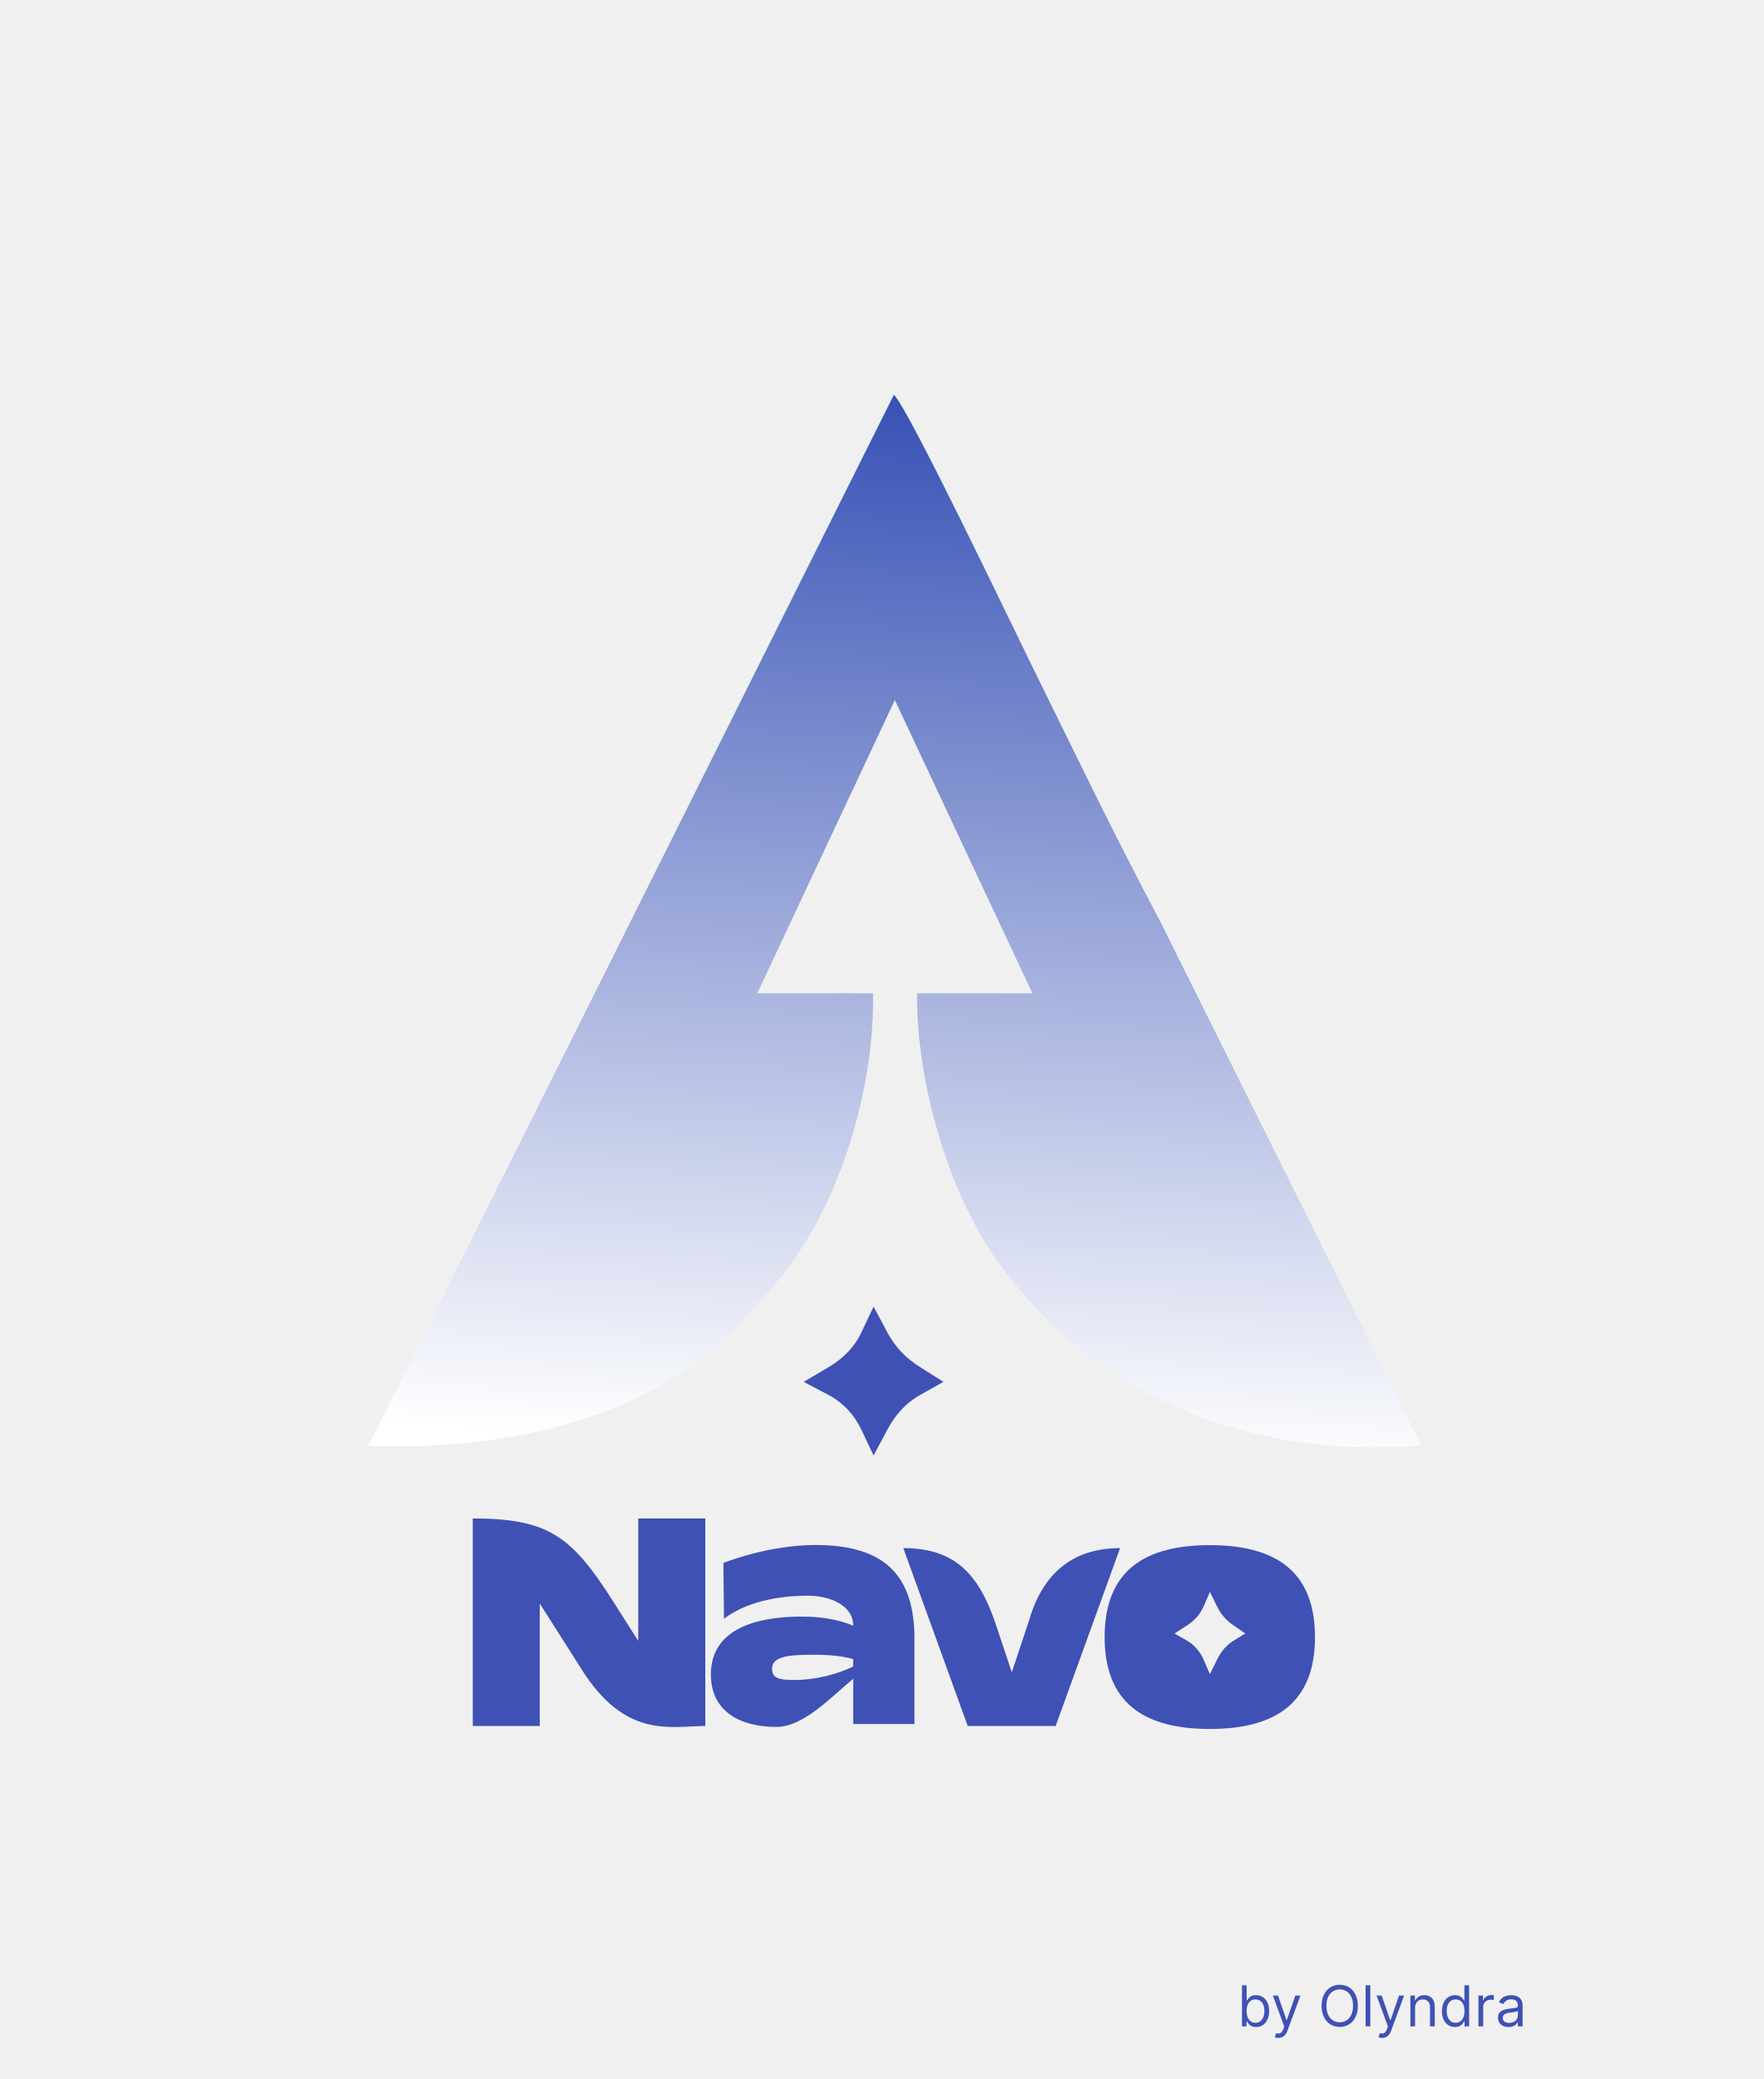
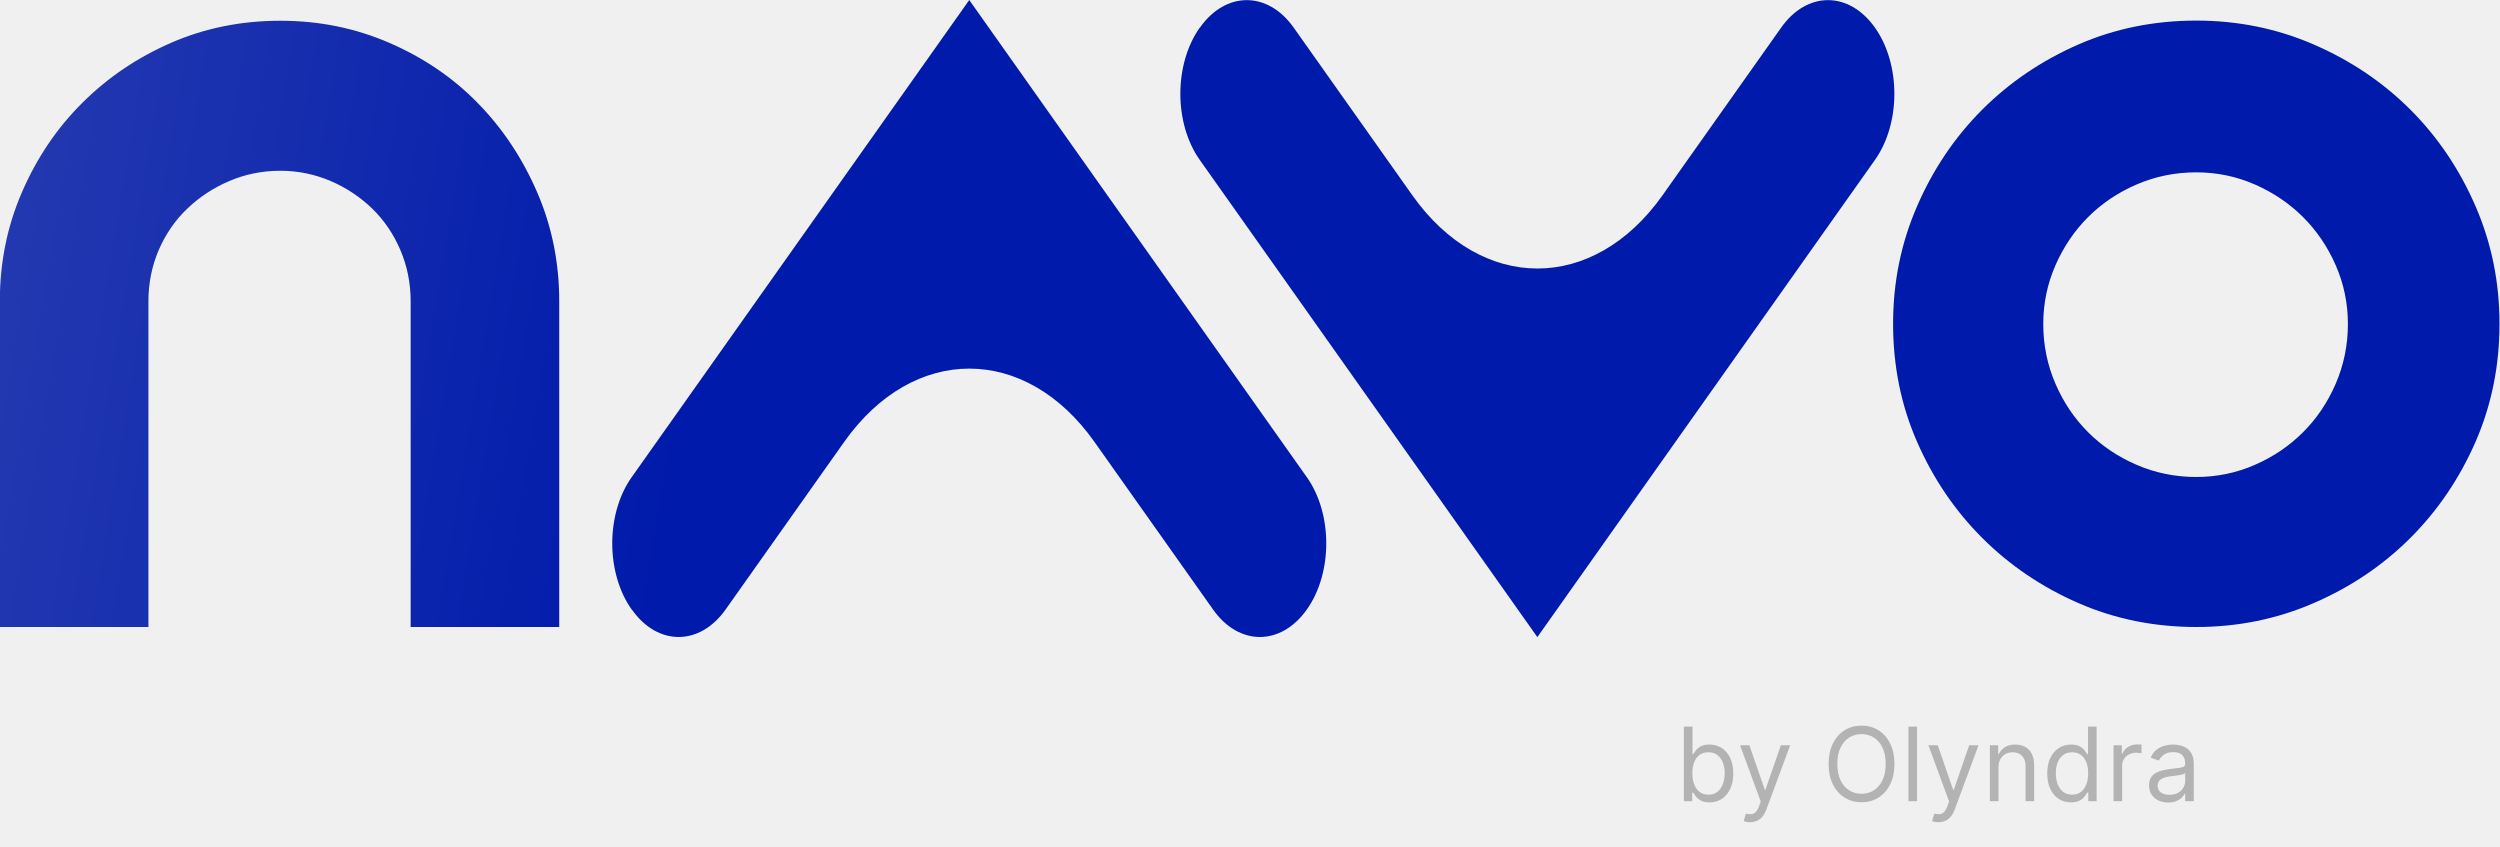
- <svg xmlns="http://www.w3.org/2000/svg" width="67" height="79" viewBox="0 0 67 79" fill="none">
-   <path fill-rule="evenodd" clip-rule="evenodd" d="M14 54.936C18.898 55.159 24.565 53.99 27.88 50.512C29.504 48.809 30.61 47.593 31.662 45.139C32.551 43.065 33.219 40.35 33.171 37.745H28.773L31.386 32.173L34 26.601L36.613 32.173L39.227 37.745H34.844C34.816 41.192 36.073 45.38 37.903 47.93C41.318 52.687 46.962 55.485 54 54.93L44.057 34.963C42.318 31.696 40.685 28.296 39.061 24.998C38.349 23.552 34.527 15.547 33.965 15L14 54.936H14Z" fill="url(#paint0_linear_735_2737)" />
-   <path d="M33.723 50.645C34.025 51.21 34.434 51.617 34.962 51.95L35.847 52.509L34.962 53.007C34.402 53.321 34.007 53.779 33.723 54.312L33.192 55.307L32.72 54.312C32.451 53.746 32.018 53.289 31.481 53.007L30.537 52.509L31.481 51.95C31.987 51.65 32.436 51.242 32.72 50.645L33.192 49.65L33.723 50.645Z" fill="#3F51B5" />
-   <path d="M24.251 57.7V62.353C23.93 61.848 23.609 61.343 23.288 60.838C21.724 58.377 20.834 57.7 17.963 57.7V65.587H20.509V60.933C21.032 61.756 21.555 62.578 22.078 63.401C23.758 66.102 25.492 65.586 26.798 65.586V57.699H24.251V57.7ZM46.24 61.04C46.392 61.353 46.599 61.578 46.867 61.762L47.315 62.071L46.867 62.346C46.583 62.519 46.384 62.773 46.24 63.067L45.971 63.617L45.732 63.067C45.596 62.755 45.377 62.502 45.105 62.346L44.627 62.071L45.105 61.762C45.361 61.596 45.589 61.37 45.732 61.04L45.971 60.49L46.24 61.04ZM39.103 61.563L38.444 63.547C38.234 62.919 38.024 62.29 37.814 61.661C37.172 59.776 36.247 58.826 34.321 58.826L36.769 65.586H40.11L42.558 58.826C41.363 58.826 39.776 59.248 39.103 61.562L39.103 61.563ZM45.967 65.699C48.464 65.699 49.963 64.708 49.963 62.207C49.963 59.705 48.464 58.714 45.967 58.714C43.469 58.714 41.971 59.705 41.971 62.207C41.971 64.708 43.469 65.699 45.967 65.699Z" fill="#3F51B5" />
-   <path d="M30.983 58.709C29.907 58.709 28.647 58.954 27.485 59.389L27.508 61.51C28.523 60.74 29.957 60.634 30.703 60.634C31.479 60.634 32.418 60.972 32.418 61.775C31.885 61.552 31.265 61.429 30.451 61.429C28.755 61.429 27.01 61.886 27.01 63.625C27.01 65.075 28.173 65.621 29.501 65.621C30.509 65.621 31.517 64.548 32.418 63.79V65.51H34.744V62.199C34.725 59.646 33.368 58.709 30.984 58.709L30.983 58.709ZM32.418 63.324C31.836 63.614 30.983 63.837 30.198 63.837C29.607 63.837 29.336 63.781 29.336 63.413C29.336 62.99 29.801 62.878 30.876 62.878C31.545 62.878 32.049 62.934 32.417 63.045V63.324H32.418Z" fill="#3F51B5" />
-   <path d="M47.189 77V75.44H47.368V76.016H47.384C47.397 75.996 47.415 75.97 47.438 75.938C47.462 75.906 47.496 75.878 47.541 75.853C47.585 75.828 47.646 75.815 47.722 75.815C47.82 75.815 47.907 75.84 47.982 75.889C48.057 75.938 48.116 76.008 48.158 76.098C48.2 76.189 48.221 76.295 48.221 76.418C48.221 76.542 48.2 76.649 48.158 76.74C48.116 76.831 48.058 76.901 47.983 76.951C47.908 77 47.822 77.024 47.725 77.024C47.65 77.024 47.59 77.012 47.544 76.987C47.499 76.962 47.464 76.933 47.44 76.901C47.416 76.868 47.397 76.842 47.384 76.82H47.362V77H47.189ZM47.365 76.415C47.365 76.503 47.378 76.581 47.404 76.649C47.43 76.716 47.468 76.769 47.518 76.807C47.567 76.844 47.628 76.863 47.7 76.863C47.776 76.863 47.838 76.843 47.889 76.803C47.939 76.763 47.977 76.71 48.003 76.642C48.029 76.574 48.042 76.498 48.042 76.415C48.042 76.333 48.029 76.259 48.004 76.193C47.979 76.126 47.941 76.074 47.89 76.035C47.84 75.996 47.777 75.976 47.7 75.976C47.627 75.976 47.566 75.995 47.516 76.032C47.466 76.069 47.429 76.12 47.403 76.186C47.378 76.251 47.365 76.328 47.365 76.415ZM48.57 77.439C48.54 77.439 48.513 77.436 48.489 77.431C48.465 77.427 48.448 77.422 48.439 77.417L48.485 77.259C48.529 77.27 48.567 77.274 48.601 77.271C48.634 77.268 48.664 77.253 48.69 77.226C48.716 77.2 48.74 77.157 48.762 77.097L48.796 77.006L48.363 75.83H48.558L48.881 76.762H48.893L49.216 75.83H49.411L48.914 77.171C48.892 77.231 48.864 77.281 48.831 77.321C48.798 77.361 48.76 77.39 48.716 77.41C48.673 77.429 48.624 77.439 48.57 77.439ZM51.592 76.22C51.592 76.385 51.562 76.527 51.503 76.647C51.443 76.766 51.362 76.859 51.258 76.924C51.155 76.989 51.036 77.021 50.903 77.021C50.77 77.021 50.652 76.989 50.548 76.924C50.445 76.859 50.363 76.766 50.304 76.647C50.245 76.527 50.215 76.385 50.215 76.22C50.215 76.056 50.245 75.913 50.304 75.794C50.363 75.674 50.445 75.581 50.548 75.516C50.652 75.451 50.77 75.419 50.903 75.419C51.036 75.419 51.155 75.451 51.258 75.516C51.362 75.581 51.443 75.674 51.503 75.794C51.562 75.913 51.592 76.056 51.592 76.22ZM51.409 76.22C51.409 76.085 51.386 75.971 51.341 75.878C51.297 75.785 51.236 75.715 51.159 75.667C51.083 75.62 50.998 75.596 50.903 75.596C50.809 75.596 50.723 75.62 50.647 75.667C50.57 75.715 50.51 75.785 50.465 75.878C50.42 75.971 50.398 76.085 50.398 76.22C50.398 76.355 50.42 76.469 50.465 76.562C50.51 76.655 50.57 76.725 50.647 76.773C50.723 76.821 50.809 76.845 50.903 76.845C50.998 76.845 51.083 76.821 51.159 76.773C51.236 76.725 51.297 76.655 51.341 76.562C51.386 76.469 51.409 76.355 51.409 76.22ZM52.065 75.44V77H51.885V75.44H52.065ZM52.51 77.439C52.479 77.439 52.452 77.436 52.428 77.431C52.404 77.427 52.388 77.422 52.379 77.417L52.424 77.259C52.468 77.27 52.507 77.274 52.54 77.271C52.574 77.268 52.603 77.253 52.629 77.226C52.656 77.2 52.68 77.157 52.702 77.097L52.735 77.006L52.303 75.83H52.497L52.82 76.762H52.833L53.155 75.83H53.35L52.854 77.171C52.831 77.231 52.804 77.281 52.771 77.321C52.738 77.361 52.7 77.39 52.656 77.41C52.613 77.429 52.564 77.439 52.51 77.439ZM53.767 76.296V77H53.588V75.83H53.761V76.013H53.776C53.804 75.954 53.846 75.906 53.901 75.87C53.957 75.833 54.029 75.815 54.118 75.815C54.197 75.815 54.266 75.831 54.326 75.864C54.385 75.896 54.431 75.944 54.464 76.01C54.497 76.075 54.514 76.157 54.514 76.257V77H54.334V76.269C54.334 76.177 54.31 76.105 54.262 76.054C54.215 76.002 54.149 75.976 54.066 75.976C54.008 75.976 53.957 75.989 53.912 76.014C53.867 76.039 53.832 76.075 53.806 76.123C53.78 76.17 53.767 76.228 53.767 76.296ZM55.284 77.024C55.186 77.024 55.1 77 55.026 76.951C54.951 76.901 54.893 76.831 54.85 76.74C54.808 76.649 54.787 76.542 54.787 76.418C54.787 76.295 54.808 76.189 54.85 76.098C54.893 76.008 54.951 75.938 55.026 75.889C55.102 75.84 55.188 75.815 55.287 75.815C55.363 75.815 55.423 75.828 55.467 75.853C55.512 75.878 55.546 75.906 55.569 75.938C55.593 75.97 55.612 75.996 55.625 76.016H55.64V75.44H55.82V77H55.646V76.82H55.625C55.612 76.842 55.593 76.868 55.569 76.901C55.544 76.933 55.51 76.962 55.464 76.987C55.419 77.012 55.359 77.024 55.284 77.024ZM55.308 76.863C55.38 76.863 55.441 76.844 55.491 76.807C55.541 76.769 55.579 76.716 55.605 76.649C55.63 76.581 55.643 76.503 55.643 76.415C55.643 76.328 55.631 76.251 55.605 76.186C55.58 76.12 55.542 76.069 55.493 76.032C55.443 75.995 55.381 75.976 55.308 75.976C55.232 75.976 55.169 75.996 55.118 76.035C55.068 76.074 55.03 76.126 55.004 76.193C54.98 76.259 54.967 76.333 54.967 76.415C54.967 76.498 54.98 76.574 55.005 76.642C55.031 76.71 55.069 76.763 55.119 76.803C55.17 76.843 55.233 76.863 55.308 76.863ZM56.174 77V75.83H56.348V76.007H56.36C56.381 75.949 56.42 75.902 56.476 75.866C56.532 75.83 56.595 75.812 56.665 75.812C56.678 75.812 56.694 75.812 56.714 75.813C56.734 75.813 56.749 75.814 56.759 75.815V75.998C56.753 75.996 56.739 75.994 56.717 75.991C56.696 75.987 56.673 75.986 56.649 75.986C56.593 75.986 56.542 75.998 56.497 76.021C56.453 76.045 56.418 76.077 56.392 76.119C56.367 76.16 56.354 76.207 56.354 76.26V77H56.174ZM57.316 77.027C57.242 77.027 57.175 77.013 57.114 76.986C57.054 76.957 57.006 76.916 56.971 76.863C56.935 76.809 56.917 76.744 56.917 76.668C56.917 76.601 56.931 76.547 56.957 76.505C56.983 76.463 57.019 76.43 57.063 76.406C57.107 76.382 57.156 76.364 57.209 76.353C57.263 76.341 57.317 76.331 57.371 76.324C57.442 76.315 57.5 76.308 57.544 76.303C57.589 76.298 57.621 76.29 57.642 76.278C57.662 76.266 57.673 76.246 57.673 76.217V76.211C57.673 76.136 57.652 76.078 57.611 76.036C57.571 75.994 57.509 75.973 57.426 75.973C57.34 75.973 57.273 75.992 57.224 76.03C57.175 76.067 57.141 76.107 57.121 76.15L56.951 76.089C56.981 76.018 57.022 75.963 57.073 75.923C57.124 75.883 57.18 75.855 57.24 75.839C57.301 75.823 57.361 75.815 57.42 75.815C57.458 75.815 57.501 75.82 57.549 75.829C57.599 75.837 57.646 75.855 57.692 75.883C57.738 75.91 57.776 75.952 57.807 76.007C57.837 76.062 57.852 76.136 57.852 76.229V77H57.673V76.842H57.664C57.651 76.867 57.631 76.894 57.603 76.923C57.574 76.952 57.536 76.977 57.489 76.997C57.442 77.017 57.384 77.027 57.316 77.027ZM57.344 76.866C57.415 76.866 57.475 76.852 57.523 76.824C57.573 76.796 57.61 76.76 57.635 76.716C57.66 76.672 57.673 76.625 57.673 76.577V76.412C57.665 76.421 57.648 76.43 57.623 76.437C57.597 76.444 57.568 76.451 57.534 76.456C57.501 76.461 57.469 76.466 57.438 76.47C57.407 76.474 57.381 76.477 57.362 76.479C57.315 76.485 57.272 76.495 57.231 76.509C57.191 76.522 57.158 76.542 57.134 76.569C57.109 76.595 57.097 76.631 57.097 76.677C57.097 76.74 57.12 76.787 57.166 76.819C57.213 76.85 57.272 76.866 57.344 76.866Z" fill="#3F51B5" />
+ <svg xmlns="http://www.w3.org/2000/svg" width="124" height="42" viewBox="0 0 124 42" fill="none">
+   <g clip-path="url(#clip0_982_1696)">
+     <path fill-rule="evenodd" clip-rule="evenodd" d="M27.738 31.099H20.368V14.938C20.368 14.035 20.195 13.187 19.858 12.402C19.52 11.61 19.057 10.927 18.468 10.354C17.88 9.781 17.189 9.318 16.404 8.98C15.611 8.643 14.78 8.47 13.908 8.47C13.006 8.47 12.158 8.643 11.373 8.98C10.58 9.318 9.89 9.773 9.285 10.354C8.681 10.927 8.218 11.61 7.872 12.402C7.535 13.195 7.362 14.035 7.362 14.938V31.099H-0.008V14.938C-0.008 13.03 0.353 11.233 1.083 9.545C1.813 7.858 2.802 6.374 4.073 5.111C5.337 3.847 6.813 2.85 8.492 2.12C10.172 1.39 11.977 1.029 13.908 1.029C15.816 1.029 17.613 1.39 19.3 2.12C20.988 2.85 22.456 3.839 23.696 5.111C24.936 6.374 25.917 7.858 26.647 9.545C27.377 11.233 27.738 13.038 27.738 14.938V31.099ZM59.511 1.367C58.224 3.18 58.224 6.123 59.511 7.936L71.606 25.031L76.253 31.601L80.9 25.031L92.995 7.936C94.282 6.123 94.282 3.18 92.995 1.367C91.708 -0.447 89.628 -0.447 88.348 1.367L82.462 9.686C79.031 14.529 73.482 14.529 70.052 9.686L64.165 1.367C62.878 -0.447 60.798 -0.447 59.519 1.367H59.511ZM31.333 30.235C30.046 28.422 30.046 25.479 31.333 23.666L43.428 6.57L48.075 0.001L52.722 6.57L64.817 23.666C66.104 25.479 66.104 28.422 64.817 30.235C63.53 32.048 61.45 32.048 60.17 30.235L54.283 21.915C50.853 17.072 45.304 17.072 41.874 21.915L35.987 30.235C34.7 32.048 32.62 32.048 31.341 30.235H31.333ZM108.936 31.099C106.856 31.099 104.91 30.706 103.089 29.913C101.276 29.121 99.682 28.045 98.317 26.68C96.951 25.314 95.875 23.721 95.083 21.907C94.29 20.094 93.897 18.14 93.897 16.06C93.897 14.003 94.29 12.065 95.083 10.236C95.875 8.407 96.951 6.806 98.317 5.44C99.682 4.074 101.276 2.999 103.089 2.206C104.902 1.414 106.856 1.021 108.936 1.021C110.993 1.021 112.931 1.414 114.76 2.206C116.589 2.999 118.19 4.074 119.556 5.44C120.922 6.806 121.997 8.407 122.79 10.236C123.582 12.065 123.975 14.003 123.975 16.06C123.975 18.14 123.582 20.086 122.79 21.907C121.997 23.721 120.922 25.314 119.556 26.68C118.19 28.045 116.589 29.121 114.76 29.913C112.931 30.706 110.993 31.099 108.936 31.099ZM108.936 8.548C107.884 8.548 106.895 8.752 105.969 9.153C105.043 9.553 104.242 10.095 103.567 10.77C102.892 11.445 102.351 12.245 101.951 13.156C101.55 14.074 101.346 15.04 101.346 16.068C101.346 17.119 101.55 18.108 101.951 19.035C102.351 19.961 102.892 20.761 103.567 21.436C104.242 22.111 105.043 22.653 105.969 23.053C106.895 23.454 107.884 23.658 108.936 23.658C109.964 23.658 110.938 23.454 111.848 23.053C112.766 22.653 113.559 22.111 114.234 21.436C114.909 20.761 115.451 19.961 115.851 19.035C116.251 18.108 116.456 17.119 116.456 16.068C116.456 15.04 116.251 14.066 115.851 13.156C115.451 12.237 114.909 11.445 114.234 10.77C113.559 10.095 112.759 9.553 111.848 9.153C110.93 8.752 109.964 8.548 108.936 8.548Z" fill="url(#paint0_linear_982_1696)" />
+     <path d="M83.522 39.74V36.041H83.948V37.407H83.984C84.015 37.359 84.059 37.297 84.114 37.223C84.171 37.147 84.251 37.079 84.356 37.02C84.462 36.96 84.605 36.93 84.786 36.93C85.02 36.93 85.225 36.989 85.404 37.105C85.582 37.222 85.721 37.388 85.821 37.602C85.921 37.816 85.971 38.069 85.971 38.361C85.971 38.654 85.921 38.909 85.821 39.125C85.721 39.339 85.582 39.505 85.406 39.623C85.228 39.74 85.024 39.798 84.793 39.798C84.615 39.798 84.472 39.769 84.365 39.71C84.258 39.65 84.175 39.582 84.118 39.506C84.06 39.429 84.015 39.365 83.984 39.314H83.933V39.74H83.522ZM83.941 38.353C83.941 38.563 83.971 38.748 84.033 38.908C84.094 39.067 84.184 39.191 84.302 39.282C84.42 39.371 84.564 39.415 84.735 39.415C84.914 39.415 85.062 39.368 85.181 39.275C85.302 39.179 85.392 39.052 85.452 38.892C85.514 38.73 85.545 38.551 85.545 38.353C85.545 38.158 85.514 37.983 85.454 37.826C85.395 37.668 85.305 37.544 85.185 37.452C85.066 37.359 84.916 37.313 84.735 37.313C84.562 37.313 84.416 37.357 84.298 37.445C84.18 37.532 84.091 37.653 84.031 37.81C83.971 37.965 83.941 38.146 83.941 38.353ZM86.798 40.781C86.726 40.781 86.661 40.775 86.605 40.763C86.548 40.752 86.509 40.741 86.487 40.73L86.596 40.355C86.699 40.381 86.791 40.391 86.87 40.383C86.95 40.376 87.02 40.341 87.082 40.277C87.144 40.214 87.201 40.113 87.253 39.972L87.333 39.755L86.307 36.966H86.769L87.535 39.177H87.564L88.33 36.966H88.792L87.614 40.145C87.561 40.288 87.496 40.407 87.418 40.501C87.339 40.596 87.248 40.666 87.145 40.712C87.043 40.758 86.927 40.781 86.798 40.781ZM93.964 37.891C93.964 38.281 93.894 38.618 93.753 38.902C93.612 39.187 93.418 39.406 93.173 39.56C92.927 39.714 92.647 39.791 92.331 39.791C92.016 39.791 91.735 39.714 91.49 39.56C91.244 39.406 91.051 39.187 90.91 38.902C90.769 38.618 90.698 38.281 90.698 37.891C90.698 37.501 90.769 37.164 90.91 36.88C91.051 36.595 91.244 36.376 91.49 36.222C91.735 36.068 92.016 35.991 92.331 35.991C92.647 35.991 92.927 36.068 93.173 36.222C93.418 36.376 93.612 36.595 93.753 36.88C93.894 37.164 93.964 37.501 93.964 37.891ZM93.531 37.891C93.531 37.571 93.477 37.3 93.37 37.08C93.264 36.86 93.12 36.693 92.938 36.58C92.757 36.467 92.555 36.41 92.331 36.41C92.107 36.41 91.904 36.467 91.722 36.58C91.542 36.693 91.398 36.86 91.291 37.08C91.185 37.3 91.132 37.571 91.132 37.891C91.132 38.211 91.185 38.482 91.291 38.702C91.398 38.922 91.542 39.089 91.722 39.202C91.904 39.316 92.107 39.372 92.331 39.372C92.555 39.372 92.757 39.316 92.938 39.202C93.12 39.089 93.264 38.922 93.37 38.702C93.477 38.482 93.531 38.211 93.531 37.891ZM95.086 36.041V39.74H94.659V36.041H95.086ZM96.141 40.781C96.069 40.781 96.004 40.775 95.948 40.763C95.891 40.752 95.852 40.741 95.83 40.73L95.939 40.355C96.042 40.381 96.134 40.391 96.213 40.383C96.293 40.376 96.363 40.341 96.424 40.277C96.487 40.214 96.544 40.113 96.596 39.972L96.675 39.755L95.65 36.966H96.112L96.878 39.177H96.907L97.672 36.966H98.135L96.957 40.145C96.904 40.288 96.839 40.407 96.76 40.501C96.682 40.596 96.591 40.666 96.488 40.712C96.385 40.758 96.27 40.781 96.141 40.781ZM99.124 38.072V39.74H98.698V36.966H99.109V37.4H99.145C99.21 37.259 99.309 37.146 99.442 37.06C99.574 36.974 99.745 36.93 99.955 36.93C100.142 36.93 100.307 36.969 100.448 37.046C100.589 37.122 100.698 37.237 100.776 37.392C100.855 37.547 100.894 37.742 100.894 37.978V39.74H100.468V38.007C100.468 37.789 100.411 37.619 100.298 37.497C100.185 37.374 100.029 37.313 99.832 37.313C99.696 37.313 99.574 37.343 99.467 37.401C99.361 37.461 99.277 37.547 99.216 37.66C99.154 37.773 99.124 37.91 99.124 38.072ZM102.72 39.798C102.489 39.798 102.285 39.74 102.108 39.623C101.931 39.505 101.793 39.339 101.693 39.125C101.593 38.909 101.543 38.654 101.543 38.361C101.543 38.069 101.593 37.816 101.693 37.602C101.793 37.388 101.932 37.222 102.11 37.105C102.288 36.989 102.494 36.93 102.727 36.93C102.908 36.93 103.051 36.96 103.156 37.02C103.262 37.079 103.342 37.147 103.398 37.223C103.454 37.297 103.498 37.359 103.529 37.407H103.566V36.041H103.992V39.74H103.58V39.314H103.529C103.498 39.365 103.454 39.429 103.396 39.506C103.338 39.582 103.256 39.65 103.148 39.71C103.041 39.769 102.898 39.798 102.72 39.798ZM102.778 39.415C102.949 39.415 103.094 39.371 103.212 39.282C103.33 39.191 103.419 39.067 103.481 38.908C103.542 38.748 103.573 38.563 103.573 38.353C103.573 38.146 103.543 37.965 103.482 37.81C103.422 37.653 103.333 37.532 103.215 37.445C103.097 37.357 102.951 37.313 102.778 37.313C102.597 37.313 102.447 37.359 102.327 37.452C102.207 37.544 102.118 37.668 102.057 37.826C101.998 37.983 101.969 38.158 101.969 38.353C101.969 38.551 101.999 38.73 102.059 38.892C102.121 39.052 102.211 39.179 102.33 39.275C102.451 39.368 102.6 39.415 102.778 39.415ZM104.832 39.74V36.966H105.243V37.385H105.272C105.323 37.248 105.414 37.137 105.547 37.051C105.679 36.966 105.829 36.923 105.995 36.923C106.026 36.923 106.065 36.923 106.112 36.925C106.159 36.926 106.195 36.928 106.219 36.93V37.364C106.204 37.36 106.171 37.355 106.119 37.347C106.069 37.339 106.015 37.335 105.959 37.335C105.824 37.335 105.703 37.363 105.597 37.42C105.493 37.475 105.41 37.552 105.348 37.651C105.288 37.748 105.258 37.86 105.258 37.985V39.74H104.832ZM107.54 39.806C107.365 39.806 107.205 39.772 107.062 39.706C106.919 39.639 106.805 39.542 106.72 39.415C106.636 39.288 106.594 39.134 106.594 38.953C106.594 38.794 106.625 38.665 106.688 38.566C106.751 38.467 106.834 38.388 106.939 38.332C107.044 38.275 107.159 38.233 107.286 38.205C107.413 38.176 107.542 38.154 107.671 38.137C107.839 38.115 107.976 38.099 108.081 38.088C108.186 38.076 108.264 38.056 108.312 38.028C108.361 38.001 108.386 37.952 108.386 37.884V37.869C108.386 37.691 108.337 37.553 108.239 37.454C108.143 37.355 107.997 37.306 107.801 37.306C107.597 37.306 107.438 37.35 107.322 37.44C107.206 37.529 107.125 37.624 107.078 37.725L106.674 37.58C106.746 37.412 106.842 37.281 106.963 37.187C107.084 37.092 107.217 37.025 107.36 36.988C107.504 36.949 107.646 36.93 107.786 36.93C107.875 36.93 107.978 36.941 108.093 36.963C108.21 36.983 108.323 37.026 108.431 37.091C108.54 37.156 108.631 37.254 108.704 37.385C108.776 37.517 108.812 37.692 108.812 37.913V39.74H108.386V39.365H108.364C108.335 39.425 108.287 39.489 108.22 39.558C108.152 39.627 108.062 39.685 107.95 39.733C107.838 39.781 107.702 39.806 107.54 39.806ZM107.605 39.423C107.774 39.423 107.916 39.389 108.032 39.323C108.149 39.257 108.236 39.172 108.295 39.067C108.356 38.962 108.386 38.852 108.386 38.736V38.346C108.368 38.368 108.328 38.388 108.267 38.406C108.206 38.423 108.137 38.438 108.057 38.451C107.979 38.463 107.902 38.474 107.828 38.483C107.754 38.492 107.695 38.499 107.649 38.505C107.538 38.52 107.435 38.543 107.338 38.575C107.243 38.607 107.166 38.654 107.107 38.718C107.049 38.781 107.02 38.866 107.02 38.975C107.02 39.123 107.075 39.235 107.185 39.311C107.295 39.385 107.436 39.423 107.605 39.423Z" fill="#B3B3B3" />
+   </g>
  <defs>
-     <linearGradient id="paint0_linear_735_2737" x1="33.116" y1="54.981" x2="34.911" y2="15.021" gradientUnits="userSpaceOnUse">
-       <stop stop-color="white" />
-       <stop offset="1" stop-color="#3751B5" />
+     <linearGradient id="paint0_linear_982_1696" x1="34.418" y1="17.983" x2="-27.511" y2="7.732" gradientUnits="userSpaceOnUse">
+       <stop stop-color="#001AAB" />
+       <stop offset="1" stop-color="#3F51B5" />
    </linearGradient>
+     <clipPath id="clip0_982_1696">
+       <rect width="123.975" height="41.099" fill="white" />
+     </clipPath>
  </defs>
</svg>
